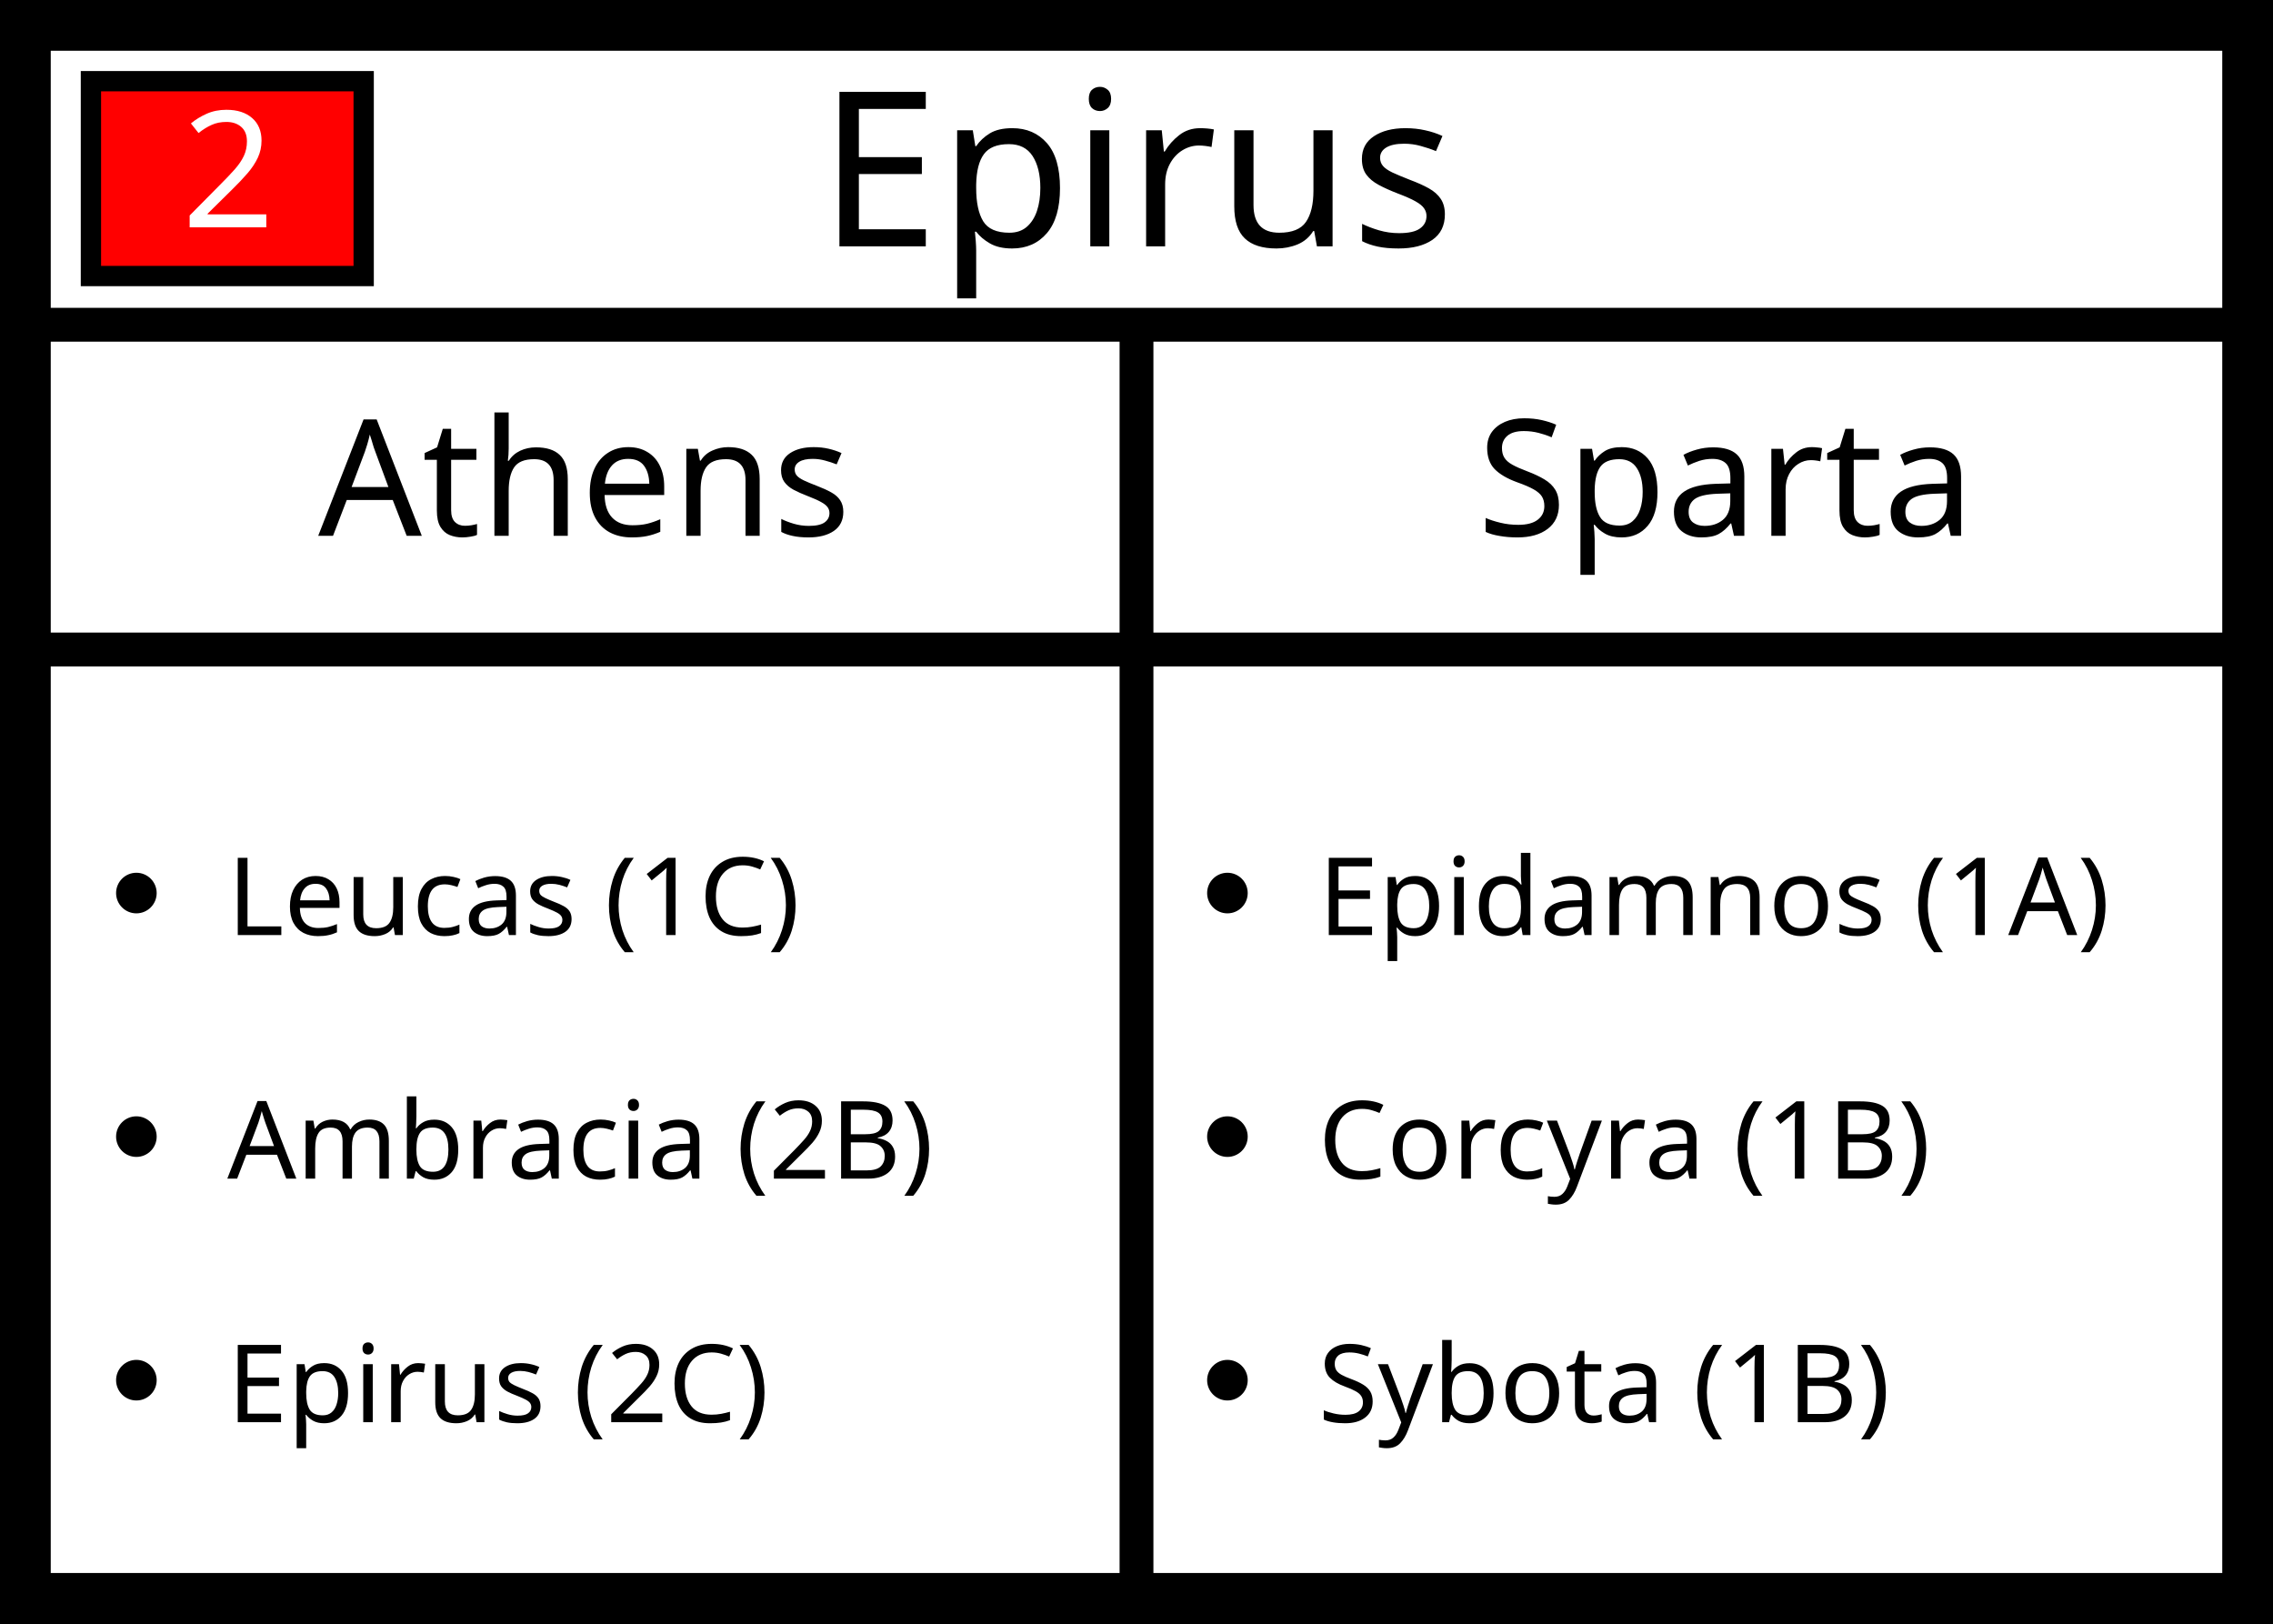
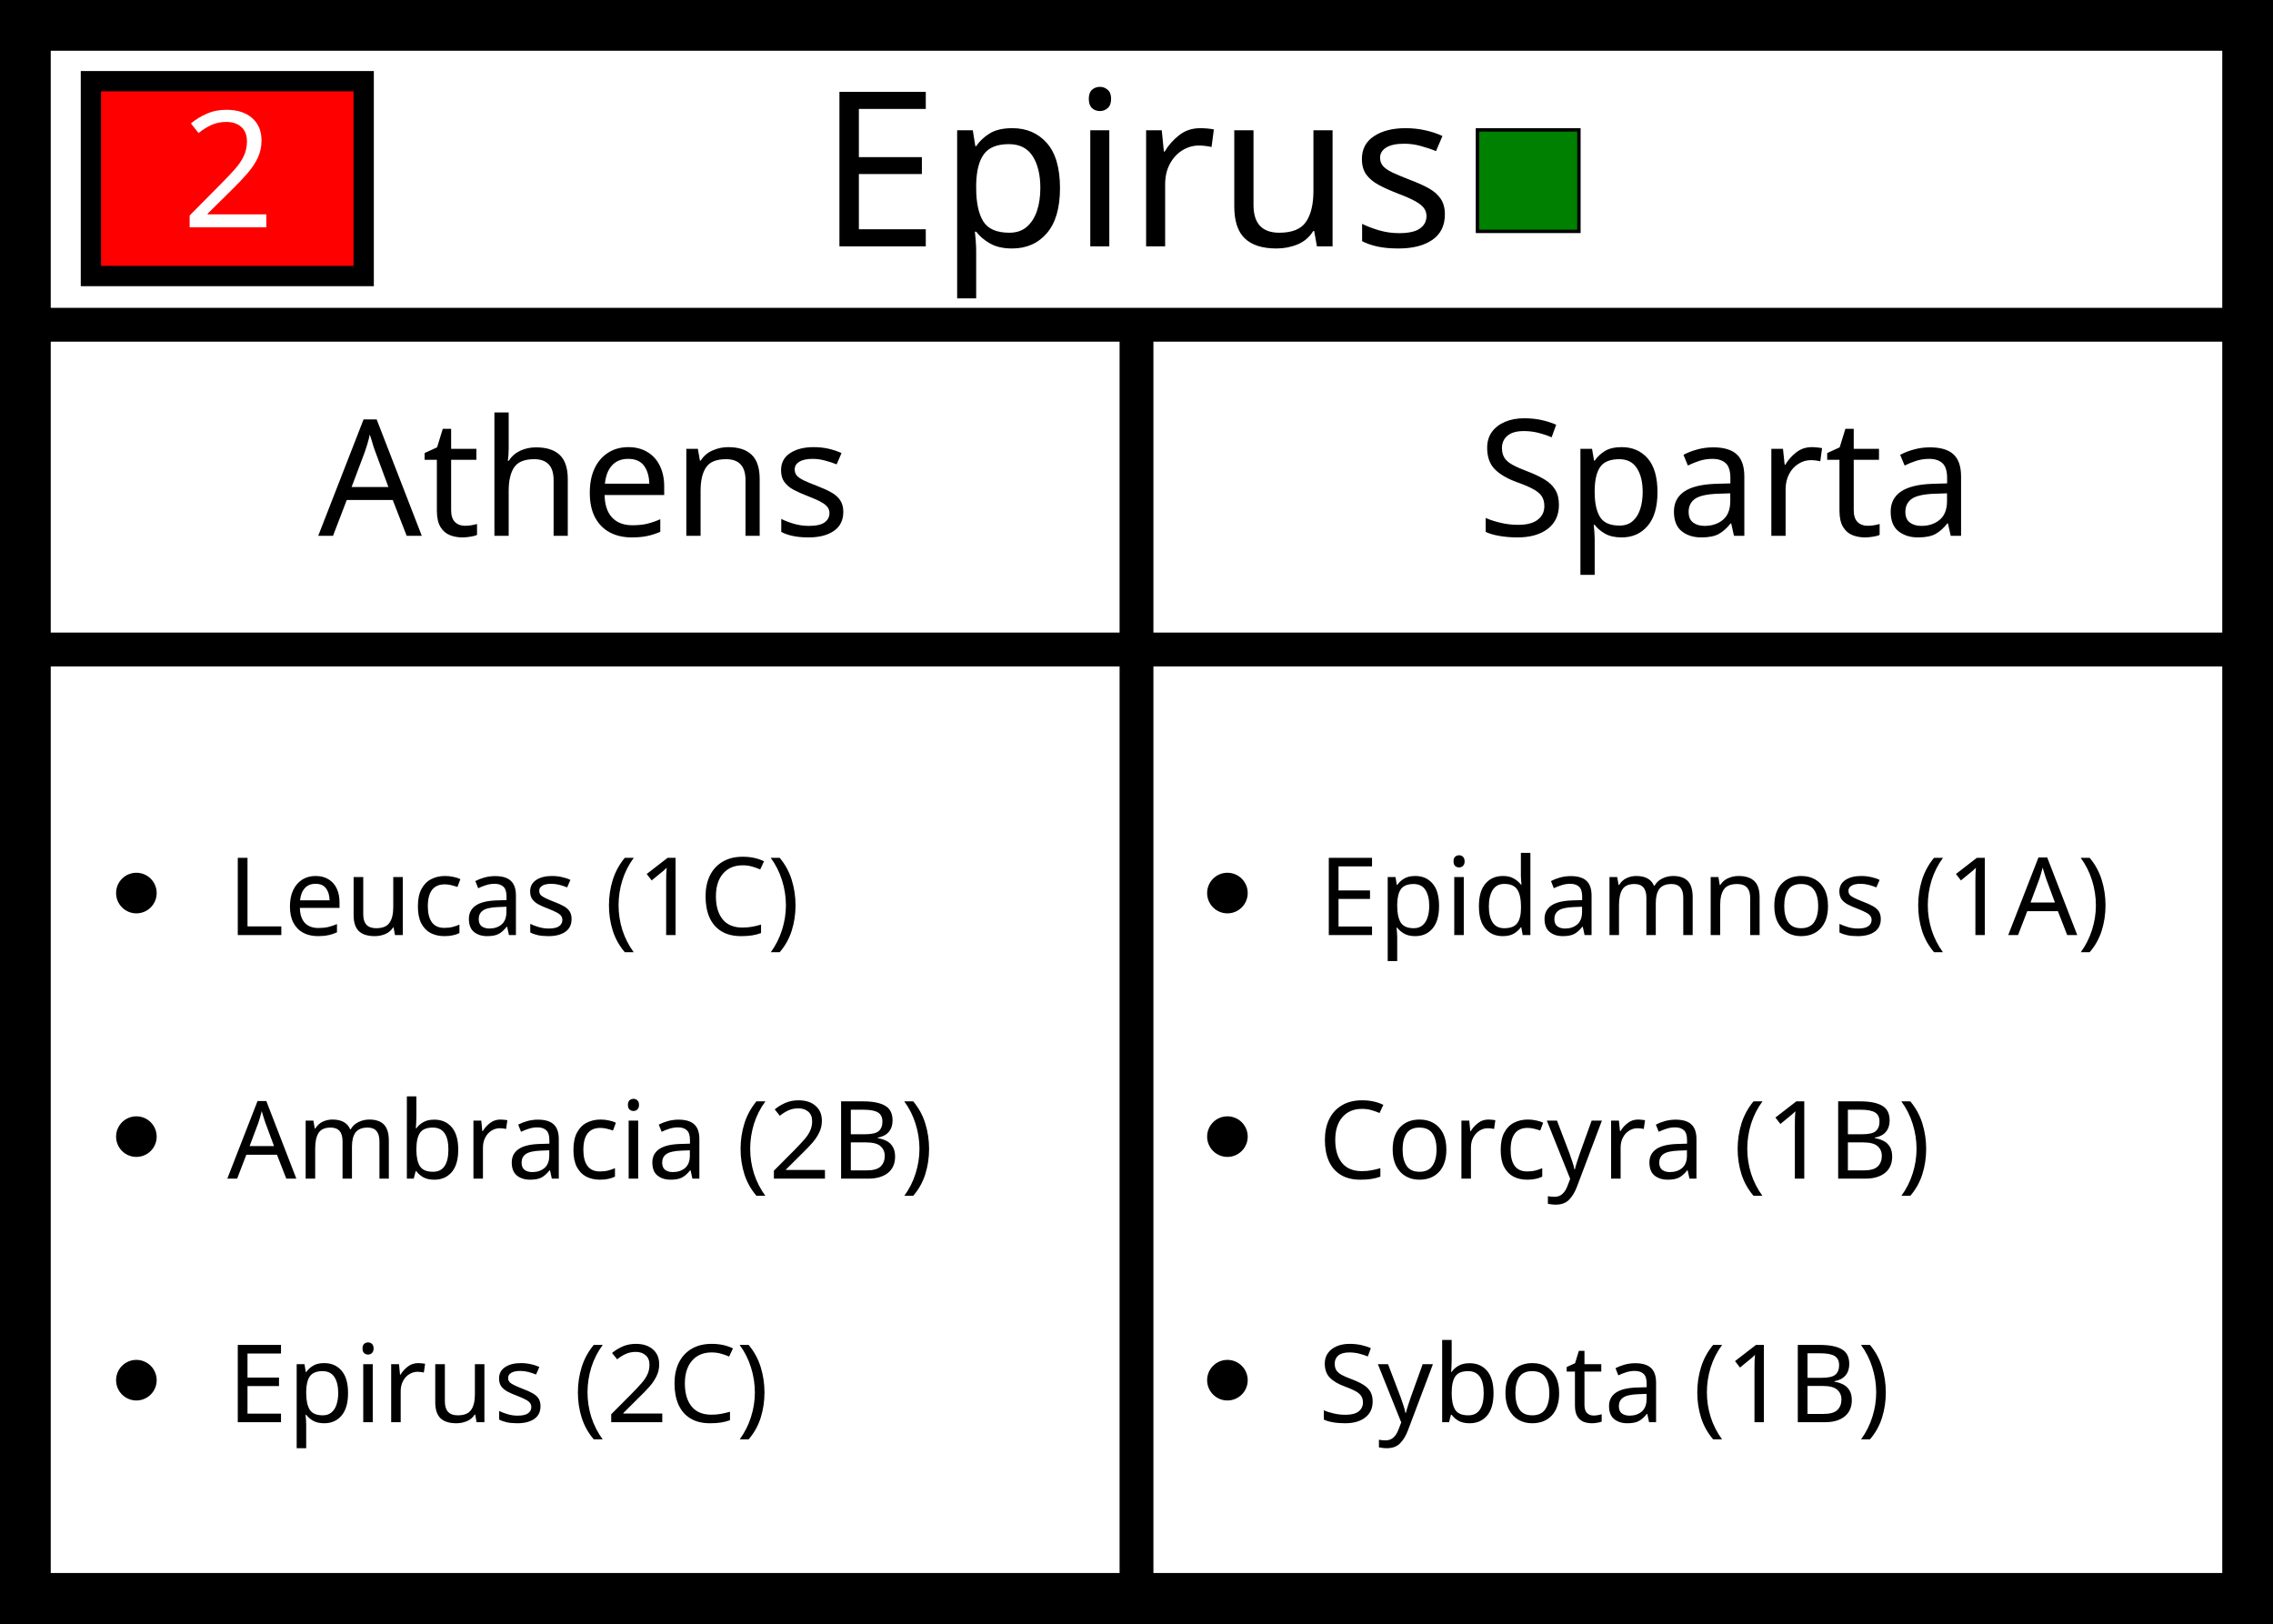
<svg xmlns="http://www.w3.org/2000/svg" width="3.5in" height="2.5in">
  <rect id="card_background" width="100%" height="100%" fill="white" stroke="black" stroke-width="15" />
  <g id="card_name" text-anchor="middle" dominant-baseline="central">
+     <rect x="65%" y="8%" width="15" height="15" fill="green" stroke-width="0.5" stroke="black" />
    <text font-family="Papyrus" font-size="32">
      <tspan x="50%" y="10%">Epirus</tspan>
    </text>
  </g>
  <g id="ops">
    <rect x="4%" y="5%" width="12%" height="12%" fill="red" stroke="black" stroke-width="3" />
    <text>
      <tspan x="8%" y="14%" font-family="Papyrus" font-size="24" fill="white">2</tspan>
    </text>
  </g>
  <g id="major_powers">
    <text>
      <tspan x="14%" y="33%" font-family="Papyrus" font-size="24">Athens</tspan>
      <tspan x="65%" y="33%" font-family="Papyrus" font-size="24">Sparta</tspan>
    </text>
  </g>
  <g id="athens_target_list">
    <circle cx="6%" cy="55%" r="3" />
    <circle cx="6%" cy="70%" r="3" />
    <circle cx="6%" cy="85%" r="3" />
    <text font-family="Papyrus" font-size="16" dominant-baseline="central">
      <tspan x="10%" y="55%">Leucas (1C)</tspan>
      <tspan x="10%" y="70%">Ambracia (2B)</tspan>
      <tspan x="10%" y="85%">Epirus (2C)</tspan>
    </text>
  </g>
  <g id="sparta_target_list">
    <circle cx="54%" cy="55%" r="3" />
    <circle cx="54%" cy="70%" r="3" />
    <circle cx="54%" cy="85%" r="3" />
    <text font-family="Papyrus" font-size="16" dominant-baseline="central">
      <tspan x="58%" y="55%">Epidamnos (1A)</tspan>
      <tspan x="58%" y="70%">Corcyra (1B)</tspan>
      <tspan x="58%" y="85%">Sybota (1B)</tspan>
    </text>
  </g>
  <line stroke-width="5" x1="0" y1="20%" x2="100%" y2="20%" stroke="black" />
  <line stroke-width="5" x1="0" y1="40%" x2="100%" y2="40%" stroke="black" />
  <line stroke-width="5" x1="50%" y1="20%" x2="50%" y2="100%" stroke="black" />
</svg>
